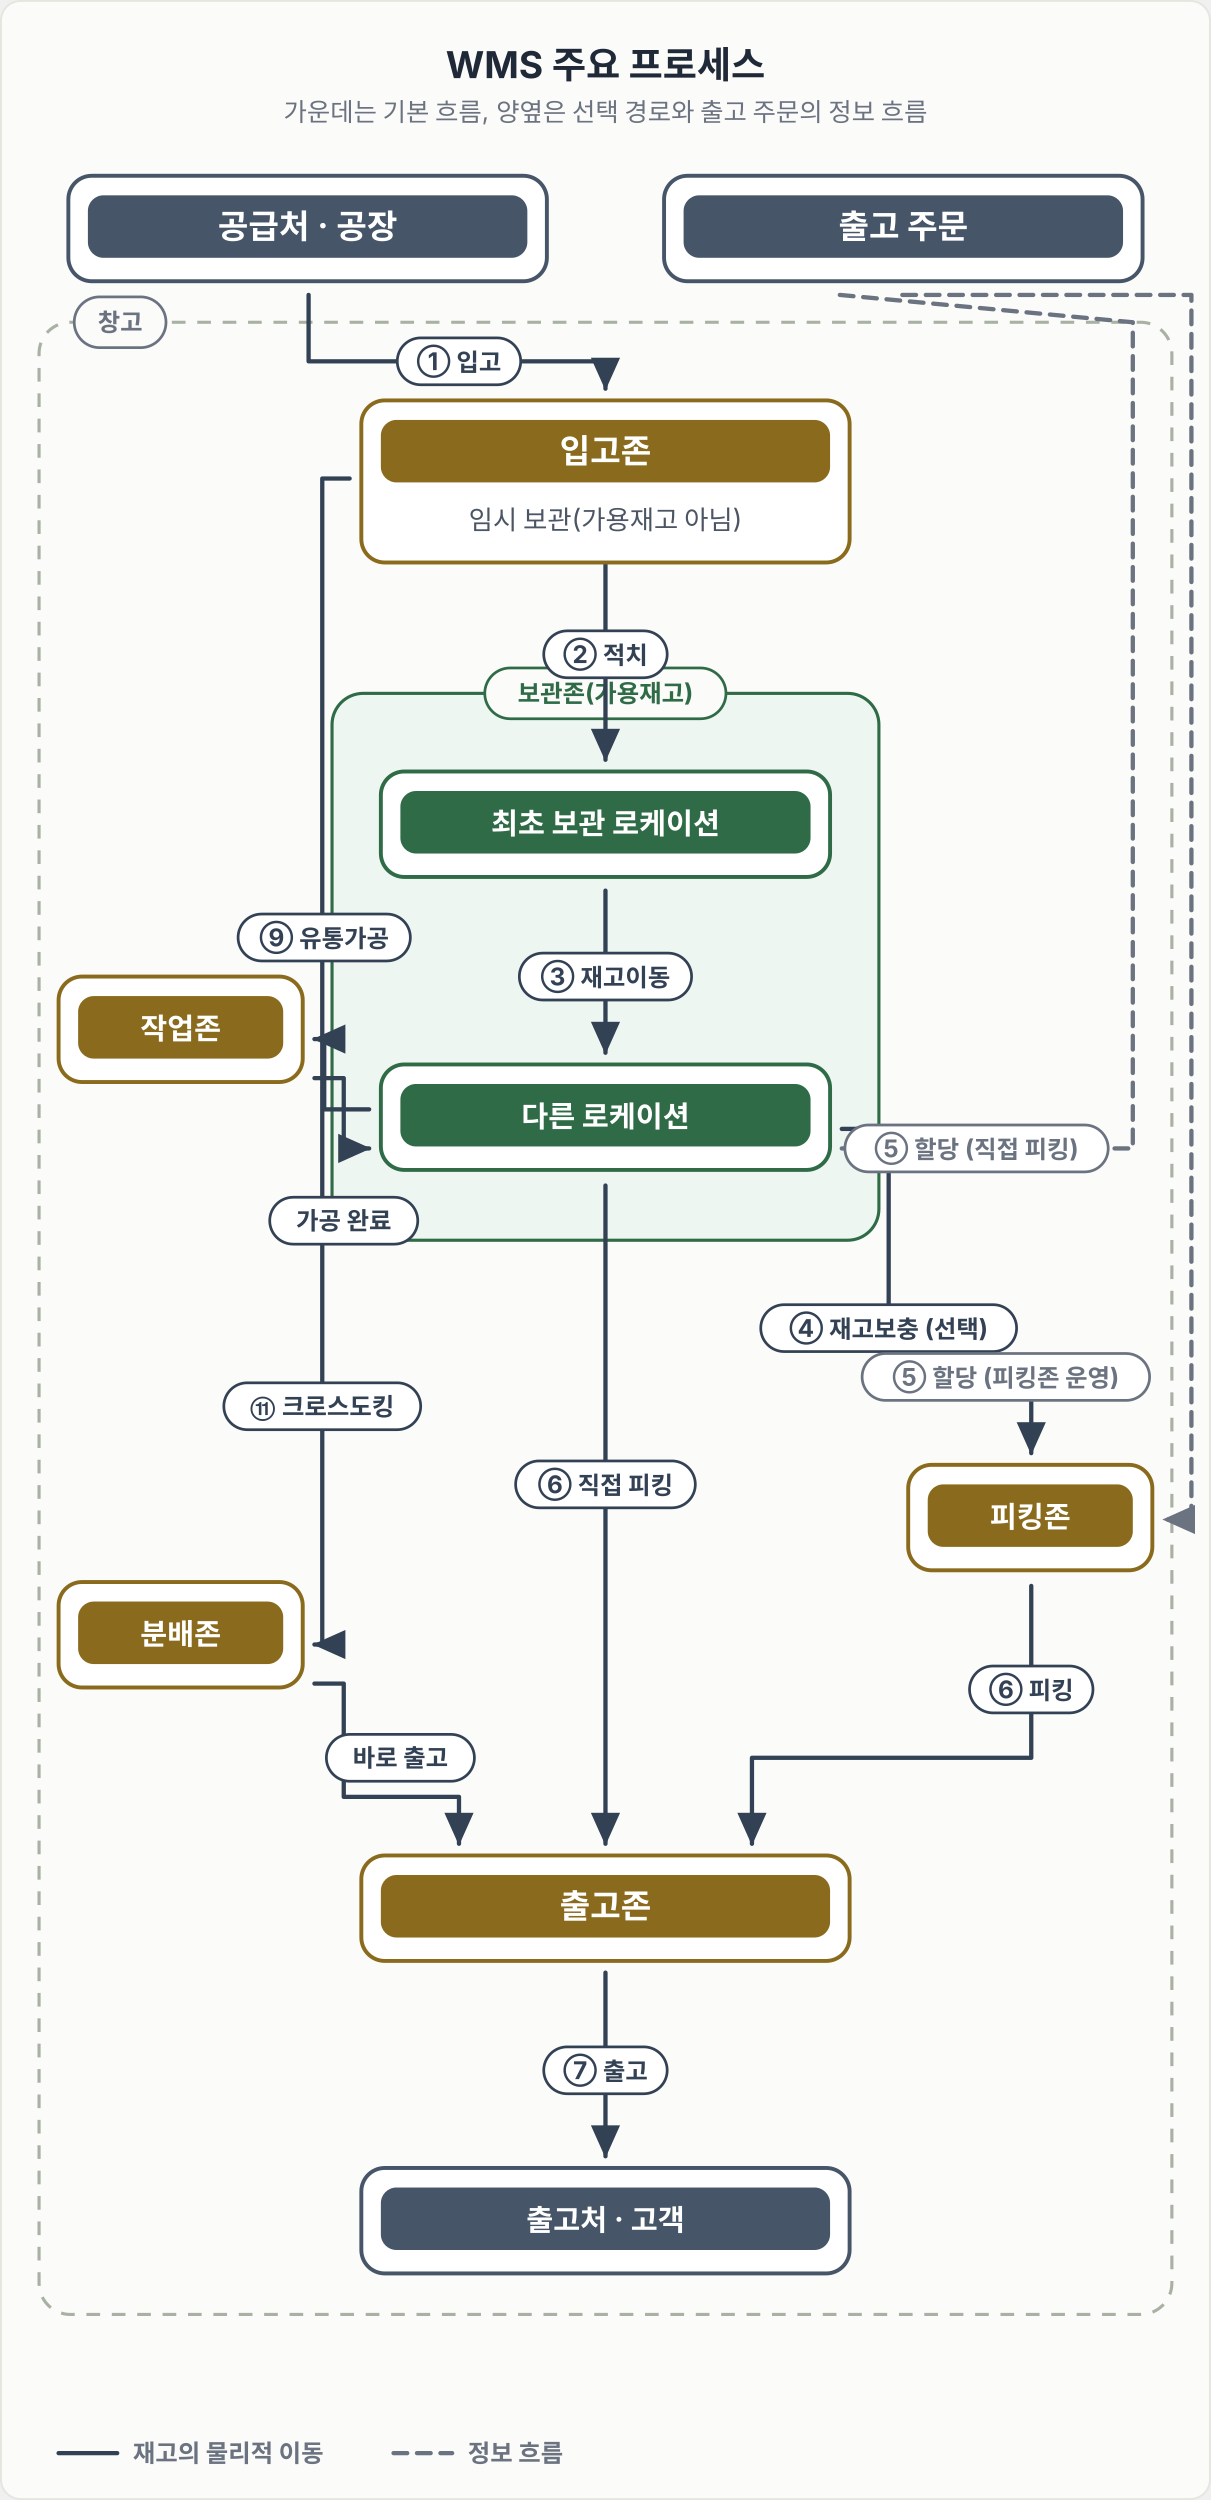
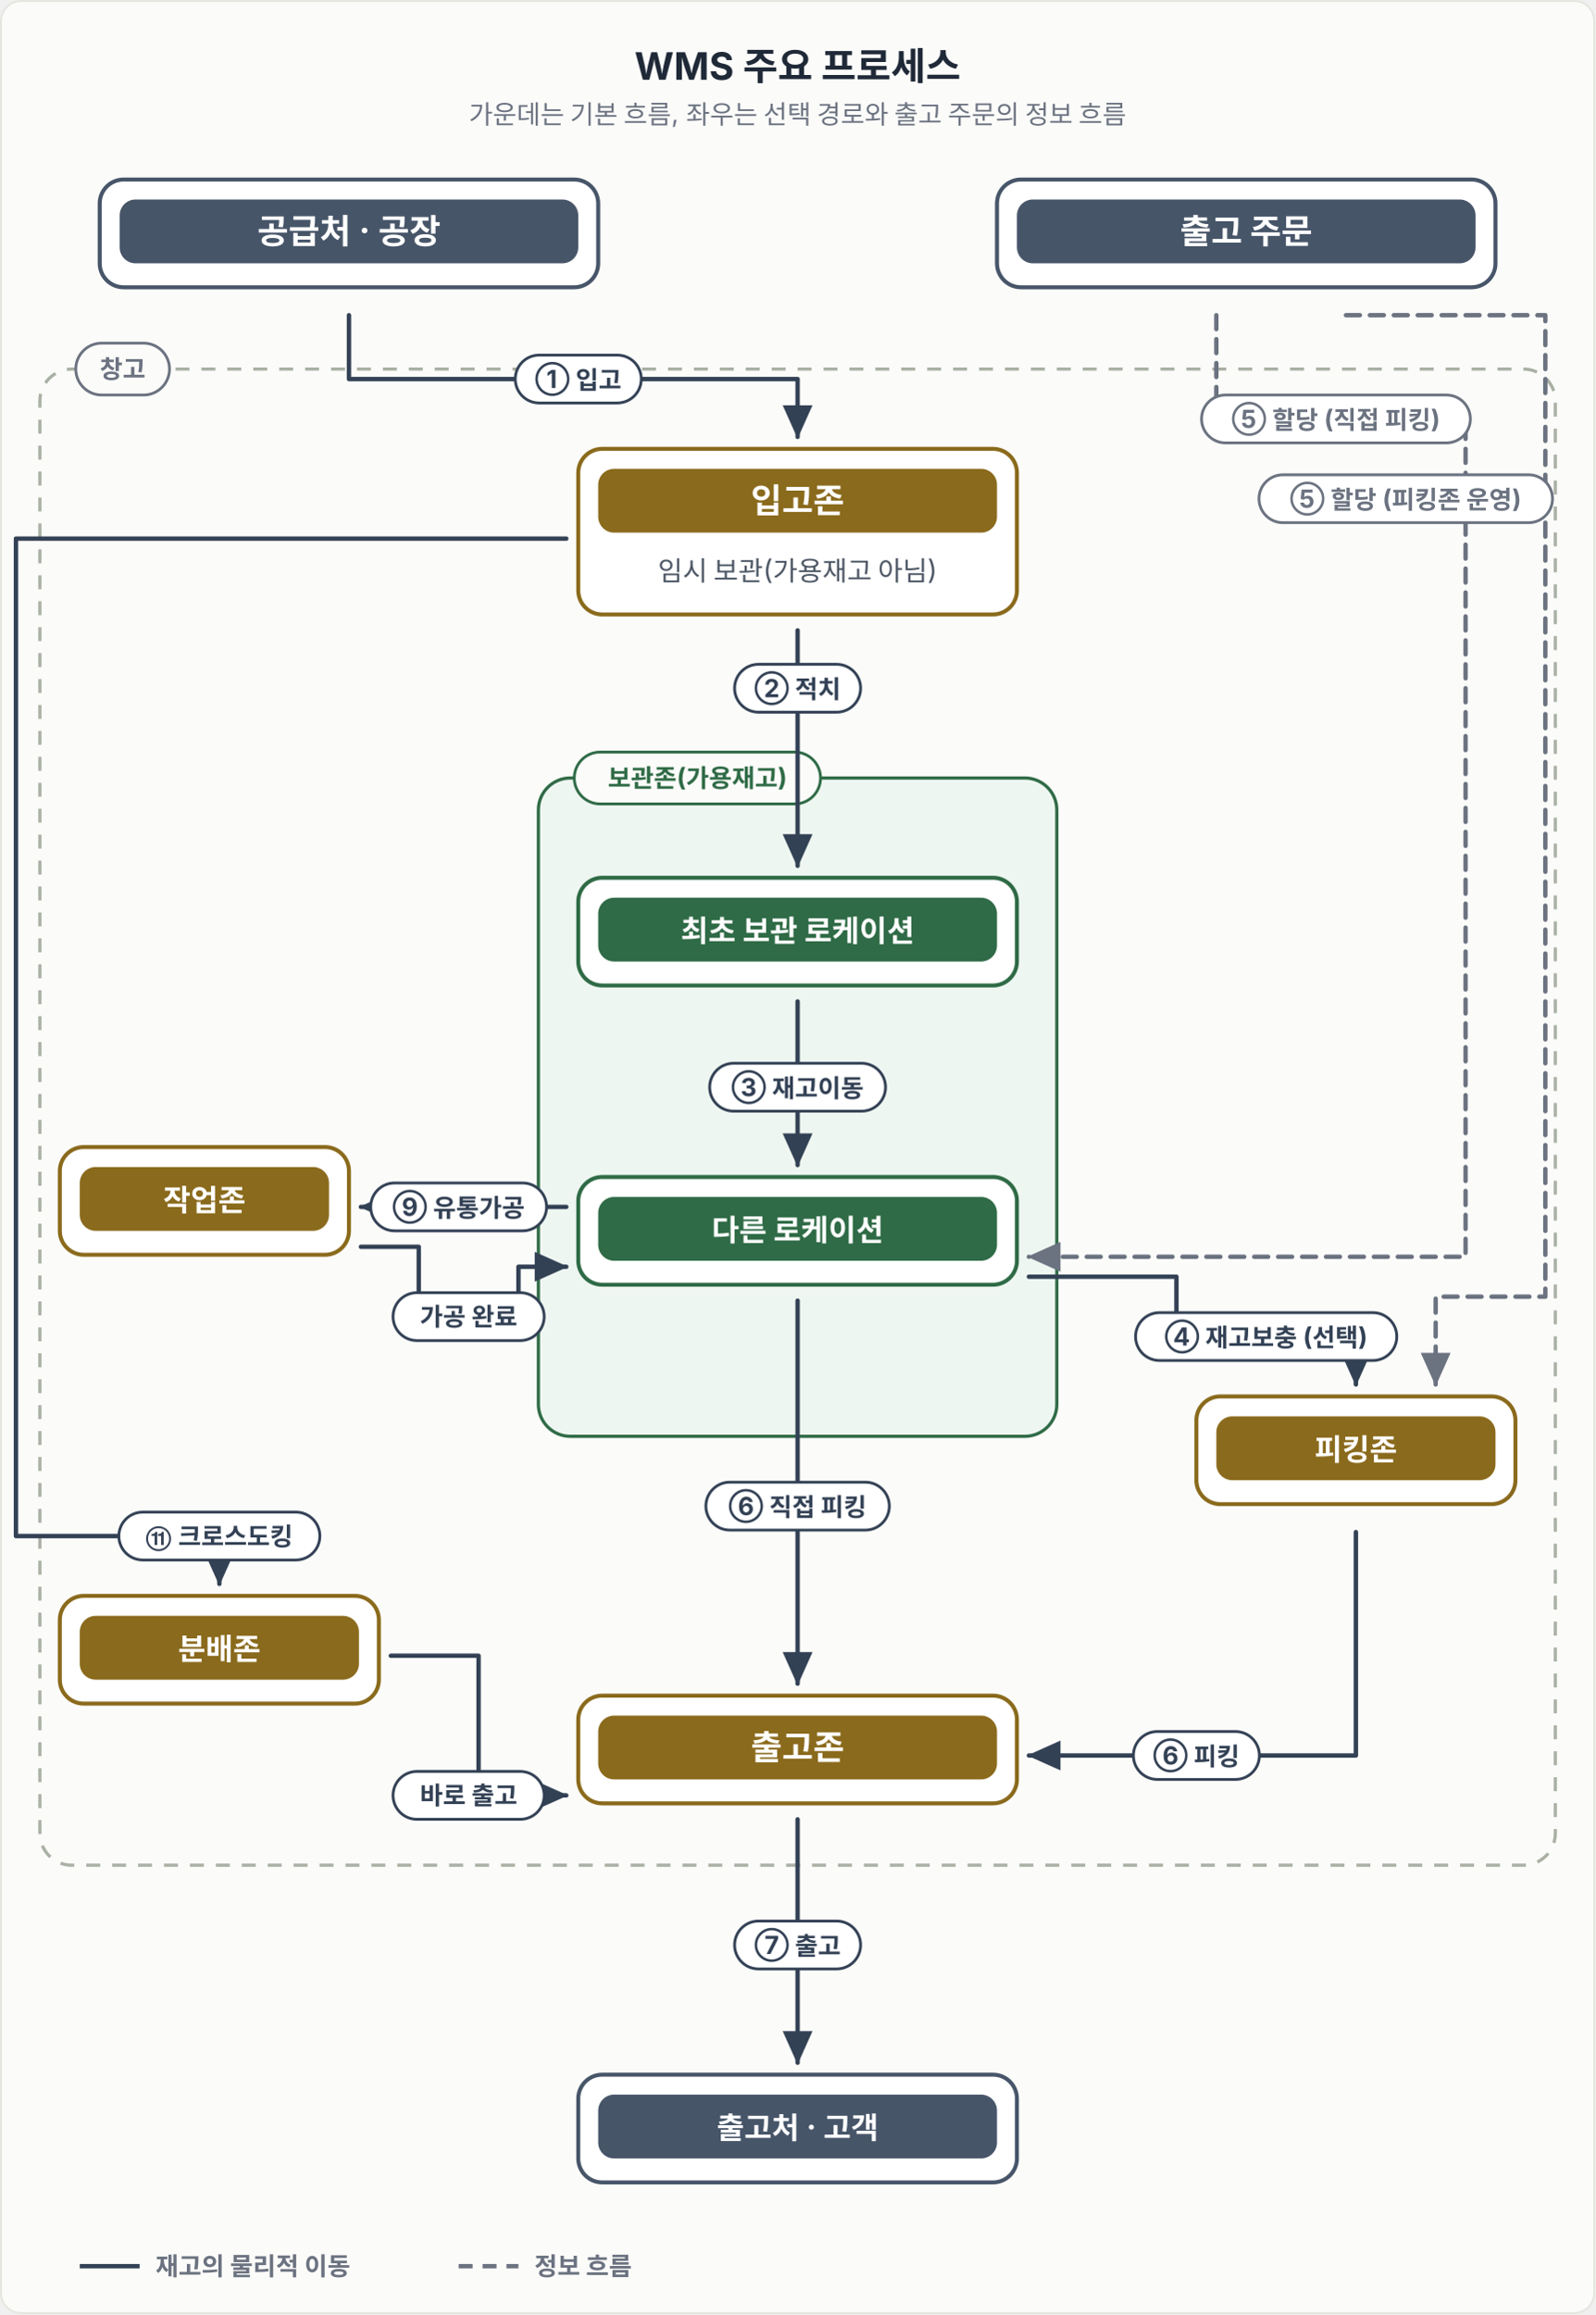
- <svg xmlns="http://www.w3.org/2000/svg" width="620" height="1280" viewBox="0 0 620 1280" role="img" font-family="-apple-system,BlinkMacSystemFont,'Apple SD Gothic Neo',Pretendard,'Malgun Gothic',system-ui,sans-serif">
+ <svg xmlns="http://www.w3.org/2000/svg" width="800" height="1160" viewBox="0 0 800 1160" role="img" font-family="-apple-system,BlinkMacSystemFont,'Apple SD Gothic Neo',Pretendard,'Malgun Gothic',system-ui,sans-serif">
  <defs>
    <marker id="a334155" markerWidth="8" markerHeight="8" refX="7.2" refY="4" orient="auto" markerUnits="strokeWidth">
-       <path d="M0,0.6 L7.6,4 L0,7.4 z" fill="#334155" />
+       <path d="M0,.6 L7.6,4 L0,7.4 z" fill="#334155" />
    </marker>
    <marker id="a6b7280" markerWidth="8" markerHeight="8" refX="7.2" refY="4" orient="auto" markerUnits="strokeWidth">
-       <path d="M0,0.6 L7.6,4 L0,7.4 z" fill="#6b7280" />
+       <path d="M0,.6 L7.6,4 L0,7.4 z" fill="#6b7280" />
    </marker>
  </defs>
-   <rect x="0.5" y="0.5" width="619" height="1279" rx="10" ry="10" fill="#fbfbf9" stroke="#e4e7e0" />
-   <text x="310.0" y="40.0" font-size="19" font-weight="700" fill="#1f2937" text-anchor="middle">WMS 주요 프로세스</text>
-   <text x="310.0" y="62.0" font-size="13" font-weight="400" fill="#6b7280" text-anchor="middle">가운데는 기본 흐름, 양옆은 선택 경로와 출고 주문의 정보 흐름</text>
-   <rect x="20.0" y="165.0" width="580.0" height="1020.0" rx="16" ry="16" fill="none" stroke="#a9b0a4" stroke-width="1.6" stroke-dasharray="7 6" />
-   <rect x="38.0" y="152.0" width="47.0" height="26.0" rx="13" ry="13" fill="#fbfbf9" stroke="#6b7280" stroke-width="1.4" />
-   <text x="61.5" y="169.5" font-size="12.5" font-weight="700" fill="#6b7280" text-anchor="middle">창고</text>
-   <rect x="170.0" y="355.0" width="280.0" height="280.0" rx="16" ry="16" fill="#eef6f1" stroke="#2f6b46" stroke-width="1.6" />
-   <rect x="248.2" y="342.0" width="123.5" height="26.0" rx="13" ry="13" fill="#fbfbf9" stroke="#2f6b46" stroke-width="1.4" />
-   <text x="310.0" y="359.5" font-size="12.5" font-weight="700" fill="#2f6b46" text-anchor="middle">보관존(가용재고)</text>
-   <path d="M158.0,151.0 L158.0,185.0 L310.0,185.0 L310.0,199.0" fill="none" stroke="#334155" stroke-width="2.2" stroke-linejoin="round" stroke-linecap="round" marker-end="url(#a334155)" />
-   <path d="M310.0,289.0 L310.0,389.0" fill="none" stroke="#334155" stroke-width="2.2" stroke-linejoin="round" stroke-linecap="round" marker-end="url(#a334155)" />
-   <path d="M310.0,456.0 L310.0,539.0" fill="none" stroke="#334155" stroke-width="2.2" stroke-linejoin="round" stroke-linecap="round" marker-end="url(#a334155)" />
-   <path d="M310.0,607.0 L310.0,944.0" fill="none" stroke="#334155" stroke-width="2.2" stroke-linejoin="round" stroke-linecap="round" marker-end="url(#a334155)" />
-   <path d="M310.0,1010.0 L310.0,1104.0" fill="none" stroke="#334155" stroke-width="2.2" stroke-linejoin="round" stroke-linecap="round" marker-end="url(#a334155)" />
-   <path d="M189.0,568.0 L166.0,568.0 L166.0,532.0 L161.0,532.0" fill="none" stroke="#334155" stroke-width="2.2" stroke-linejoin="round" stroke-linecap="round" marker-end="url(#a334155)" />
-   <path d="M161.0,552.0 L176.0,552.0 L176.0,588.0 L189.0,588.0" fill="none" stroke="#334155" stroke-width="2.2" stroke-linejoin="round" stroke-linecap="round" marker-end="url(#a334155)" />
-   <path d="M431.0,578.0 L455.0,578.0 L455.0,710.0 L528.0,710.0 L528.0,744.0" fill="none" stroke="#334155" stroke-width="2.2" stroke-linejoin="round" stroke-linecap="round" marker-end="url(#a334155)" />
-   <path d="M528.0,812.0 L528.0,900.0 L385.0,900.0 L385.0,944.0" fill="none" stroke="#334155" stroke-width="2.2" stroke-linejoin="round" stroke-linecap="round" marker-end="url(#a334155)" />
-   <path d="M179.0,245.0 L165.0,245.0 L165.0,842.0 L161.0,842.0" fill="none" stroke="#334155" stroke-width="2.2" stroke-linejoin="round" stroke-linecap="round" marker-end="url(#a334155)" />
-   <path d="M161.0,862.0 L176.0,862.0 L176.0,920.0 L235.0,920.0 L235.0,944.0" fill="none" stroke="#334155" stroke-width="2.2" stroke-linejoin="round" stroke-linecap="round" marker-end="url(#a334155)" />
-   <path d="M430.0,151.0 L580.0,165.0 L580.0,588.0 L431.0,588.0" fill="none" stroke="#6b7280" stroke-width="2.2" stroke-linejoin="round" stroke-linecap="round" marker-end="url(#a6b7280)" stroke-dasharray="7 5" />
-   <path d="M462.0,151.0 L610.0,151.0 L610.0,778.0 L596.0,778.0" fill="none" stroke="#6b7280" stroke-width="2.2" stroke-linejoin="round" stroke-linecap="round" marker-end="url(#a6b7280)" stroke-dasharray="7 5" />
-   <rect x="35.0" y="90.0" width="245.0" height="54.0" rx="12" ry="12" fill="#ffffff" stroke="#475569" stroke-width="2" />
-   <rect x="45.0" y="100.0" width="225.0" height="32.0" rx="8" ry="8" fill="#475569" />
-   <text x="157.5" y="122.0" font-size="17" font-weight="700" fill="#ffffff" text-anchor="middle">공급처 · 공장</text>
-   <rect x="340.0" y="90.0" width="245.0" height="54.0" rx="12" ry="12" fill="#ffffff" stroke="#475569" stroke-width="2" />
-   <rect x="350.0" y="100.0" width="225.0" height="32.0" rx="8" ry="8" fill="#475569" />
-   <text x="462.5" y="122.0" font-size="17" font-weight="700" fill="#ffffff" text-anchor="middle">출고 주문</text>
-   <rect x="185.0" y="205.0" width="250.0" height="83.0" rx="12" ry="12" fill="#ffffff" stroke="#8a6a1c" stroke-width="2" />
-   <rect x="195.0" y="215.0" width="230.0" height="32.0" rx="8" ry="8" fill="#8a6a1c" />
-   <text x="310.0" y="237.0" font-size="17" font-weight="700" fill="#ffffff" text-anchor="middle">입고존</text>
-   <text x="310.0" y="271.0" font-size="13.5" font-weight="400" fill="#4b5563" text-anchor="middle">임시 보관(가용재고 아님)</text>
-   <rect x="195.0" y="395.0" width="230.0" height="54.0" rx="12" ry="12" fill="#ffffff" stroke="#2f6b46" stroke-width="2" />
-   <rect x="205.0" y="405.0" width="210.0" height="32.0" rx="8" ry="8" fill="#2f6b46" />
-   <text x="310.0" y="427.0" font-size="15" font-weight="700" fill="#ffffff" text-anchor="middle">최초 보관 로케이션</text>
-   <rect x="195.0" y="545.0" width="230.0" height="54.0" rx="12" ry="12" fill="#ffffff" stroke="#2f6b46" stroke-width="2" />
-   <rect x="205.0" y="555.0" width="210.0" height="32.0" rx="8" ry="8" fill="#2f6b46" />
-   <text x="310.0" y="577.0" font-size="15" font-weight="700" fill="#ffffff" text-anchor="middle">다른 로케이션</text>
-   <rect x="30.0" y="500.0" width="125.0" height="54.0" rx="12" ry="12" fill="#ffffff" stroke="#8a6a1c" stroke-width="2" />
-   <rect x="40.0" y="510.0" width="105.0" height="32.0" rx="8" ry="8" fill="#8a6a1c" />
-   <text x="92.5" y="532.0" font-size="15" font-weight="700" fill="#ffffff" text-anchor="middle">작업존</text>
-   <rect x="465.0" y="750.0" width="125.0" height="54.0" rx="12" ry="12" fill="#ffffff" stroke="#8a6a1c" stroke-width="2" />
-   <rect x="475.0" y="760.0" width="105.0" height="32.0" rx="8" ry="8" fill="#8a6a1c" />
-   <text x="527.5" y="782.0" font-size="15" font-weight="700" fill="#ffffff" text-anchor="middle">피킹존</text>
-   <rect x="30.0" y="810.0" width="125.0" height="54.0" rx="12" ry="12" fill="#ffffff" stroke="#8a6a1c" stroke-width="2" />
-   <rect x="40.0" y="820.0" width="105.0" height="32.0" rx="8" ry="8" fill="#8a6a1c" />
-   <text x="92.5" y="842.0" font-size="15" font-weight="700" fill="#ffffff" text-anchor="middle">분배존</text>
-   <rect x="185.0" y="950.0" width="250.0" height="54.0" rx="12" ry="12" fill="#ffffff" stroke="#8a6a1c" stroke-width="2" />
-   <rect x="195.0" y="960.0" width="230.0" height="32.0" rx="8" ry="8" fill="#8a6a1c" />
-   <text x="310.0" y="982.0" font-size="17" font-weight="700" fill="#ffffff" text-anchor="middle">출고존</text>
-   <rect x="185.0" y="1110.0" width="250.0" height="54.0" rx="12" ry="12" fill="#ffffff" stroke="#475569" stroke-width="2" />
-   <rect x="195.0" y="1120.0" width="230.0" height="32.0" rx="8" ry="8" fill="#475569" />
-   <text x="310.0" y="1142.0" font-size="15" font-weight="700" fill="#ffffff" text-anchor="middle">출고처 · 고객</text>
-   <rect x="203.4" y="173.0" width="63.2" height="24.0" rx="12.0" ry="12.0" fill="#ffffff" stroke="#334155" stroke-width="1.4" />
-   <text x="235.0" y="189.5" font-size="12.5" font-weight="700" fill="#334155" text-anchor="middle">① 입고</text>
-   <rect x="278.4" y="323.0" width="63.2" height="24.0" rx="12.0" ry="12.0" fill="#ffffff" stroke="#334155" stroke-width="1.4" />
-   <text x="310.0" y="339.5" font-size="12.5" font-weight="700" fill="#334155" text-anchor="middle">② 적치</text>
-   <rect x="265.9" y="488.0" width="88.2" height="24.0" rx="12.0" ry="12.0" fill="#ffffff" stroke="#334155" stroke-width="1.4" />
-   <text x="310.0" y="504.5" font-size="12.5" font-weight="700" fill="#334155" text-anchor="middle">③ 재고이동</text>
-   <rect x="121.9" y="468.0" width="88.2" height="24.0" rx="12.0" ry="12.0" fill="#ffffff" stroke="#334155" stroke-width="1.4" />
-   <text x="166.0" y="484.5" font-size="12.5" font-weight="700" fill="#334155" text-anchor="middle">⑨ 유통가공</text>
-   <rect x="138.1" y="613.0" width="75.8" height="24.0" rx="12.0" ry="12.0" fill="#ffffff" stroke="#334155" stroke-width="1.4" />
-   <text x="176.0" y="629.5" font-size="12.5" font-weight="700" fill="#334155" text-anchor="middle">가공 완료</text>
-   <rect x="389.5" y="668.0" width="131.0" height="24.0" rx="12.0" ry="12.0" fill="#ffffff" stroke="#334155" stroke-width="1.4" />
-   <text x="455.0" y="684.5" font-size="12.5" font-weight="700" fill="#334155" text-anchor="middle">④ 재고보충 (선택)</text>
-   <rect x="264.0" y="748.0" width="92.0" height="24.0" rx="12.0" ry="12.0" fill="#ffffff" stroke="#334155" stroke-width="1.4" />
-   <text x="310.0" y="764.5" font-size="12.5" font-weight="700" fill="#334155" text-anchor="middle">⑥ 직접 피킹</text>
-   <rect x="496.4" y="853.0" width="63.2" height="24.0" rx="12.0" ry="12.0" fill="#ffffff" stroke="#334155" stroke-width="1.4" />
-   <text x="528.0" y="869.5" font-size="12.5" font-weight="700" fill="#334155" text-anchor="middle">⑥ 피킹</text>
-   <rect x="114.6" y="708.0" width="100.8" height="24.0" rx="12.0" ry="12.0" fill="#ffffff" stroke="#334155" stroke-width="1.4" />
-   <text x="165.0" y="724.5" font-size="12.5" font-weight="700" fill="#334155" text-anchor="middle">⑪ 크로스도킹</text>
-   <rect x="167.1" y="888.0" width="75.8" height="24.0" rx="12.0" ry="12.0" fill="#ffffff" stroke="#334155" stroke-width="1.4" />
-   <text x="205.0" y="904.5" font-size="12.5" font-weight="700" fill="#334155" text-anchor="middle">바로 출고</text>
-   <rect x="432.6" y="576.0" width="134.8" height="24.0" rx="12.0" ry="12.0" fill="#ffffff" stroke="#6b7280" stroke-width="1.4" />
-   <text x="500.0" y="592.5" font-size="12.5" font-weight="700" fill="#6b7280" text-anchor="middle">⑤ 할당 (직접 피킹)</text>
-   <rect x="441.4" y="693.0" width="147.2" height="24.0" rx="12.0" ry="12.0" fill="#ffffff" stroke="#6b7280" stroke-width="1.4" />
-   <text x="515.0" y="709.5" font-size="12.5" font-weight="700" fill="#6b7280" text-anchor="middle">⑤ 할당 (피킹존 운영)</text>
-   <rect x="278.4" y="1048.0" width="63.2" height="24.0" rx="12.0" ry="12.0" fill="#ffffff" stroke="#334155" stroke-width="1.4" />
-   <text x="310.0" y="1064.5" font-size="12.5" font-weight="700" fill="#334155" text-anchor="middle">⑦ 출고</text>
-   <path d="M30,1256 L60,1256" stroke="#334155" stroke-width="2.2" stroke-linecap="round" />
-   <text x="68.0" y="1260.5" font-size="12.5" font-weight="600" fill="#6b7280" text-anchor="start">재고의 물리적 이동</text>
-   <path d="M201.5,1256 L231.5,1256" stroke="#6b7280" stroke-width="2.2" stroke-linecap="round" stroke-dasharray="7 5" />
-   <text x="239.5" y="1260.5" font-size="12.5" font-weight="600" fill="#6b7280" text-anchor="start">정보 흐름</text>
+   <rect x=".5" y=".5" width="799" height="1159" rx="10" fill="#fbfbf9" stroke="#e4e7e0" />
+   <text x="400.0" y="40.0" font-size="19" font-weight="700" fill="#1f2937" text-anchor="middle">WMS 주요 프로세스</text>
+   <text x="400.0" y="62.0" font-size="13" font-weight="400" fill="#6b7280" text-anchor="middle">가운데는 기본 흐름, 좌우는 선택 경로와 출고 주문의 정보 흐름</text>
+   <rect x="20.0" y="185.0" width="760.0" height="750.0" rx="16" ry="16" fill="none" stroke="#a9b0a4" stroke-width="1.6" stroke-dasharray="7 6" />
+   <rect x="38.0" y="172.0" width="47.0" height="26.0" rx="13" ry="13" fill="#fbfbf9" stroke="#6b7280" stroke-width="1.4" />
+   <text x="61.5" y="189.5" font-size="12.5" font-weight="700" fill="#6b7280" text-anchor="middle">창고</text>
+   <rect x="270.0" y="390.0" width="260.0" height="330.0" rx="16" ry="16" fill="#eef6f1" stroke="#2f6b46" stroke-width="1.6" />
+   <rect x="288.0" y="377.0" width="123.5" height="26.0" rx="13" ry="13" fill="#fbfbf9" stroke="#2f6b46" stroke-width="1.4" />
+   <text x="349.8" y="394.5" font-size="12.5" font-weight="700" fill="#2f6b46" text-anchor="middle">보관존(가용재고)</text>
+   <path d="M175.0,158.0 L175.0,190.0 L400.0,190.0 L400.0,219.0" fill="none" stroke="#334155" stroke-width="2.2" stroke-linejoin="round" stroke-linecap="round" marker-end="url(#a334155)" />
+   <path d="M400.0,316.0 L400.0,434.0" fill="none" stroke="#334155" stroke-width="2.2" stroke-linejoin="round" stroke-linecap="round" marker-end="url(#a334155)" />
+   <path d="M400.0,502.0 L400.0,584.0" fill="none" stroke="#334155" stroke-width="2.2" stroke-linejoin="round" stroke-linecap="round" marker-end="url(#a334155)" />
+   <path d="M400.0,652.0 L400.0,844.0" fill="none" stroke="#334155" stroke-width="2.2" stroke-linejoin="round" stroke-linecap="round" marker-end="url(#a334155)" />
+   <path d="M400.0,912.0 L400.0,1034.0" fill="none" stroke="#334155" stroke-width="2.2" stroke-linejoin="round" stroke-linecap="round" marker-end="url(#a334155)" />
+   <path d="M284.0,605.0 L181.0,605.0" fill="none" stroke="#334155" stroke-width="2.2" stroke-linejoin="round" stroke-linecap="round" marker-end="url(#a334155)" />
+   <path d="M181.0,625.0 L210.0,625.0 L210.0,660.0 L260.0,660.0 L260.0,635.0 L284.0,635.0" fill="none" stroke="#334155" stroke-width="2.2" stroke-linejoin="round" stroke-linecap="round" marker-end="url(#a334155)" />
+   <path d="M284.0,270.0 L8.0,270.0 L8.0,770.0 L110.0,770.0 L110.0,794.0" fill="none" stroke="#334155" stroke-width="2.2" stroke-linejoin="round" stroke-linecap="round" marker-end="url(#a334155)" />
+   <path d="M196.0,830.0 L240.0,830.0 L240.0,900.0 L284.0,900.0" fill="none" stroke="#334155" stroke-width="2.2" stroke-linejoin="round" stroke-linecap="round" marker-end="url(#a334155)" />
+   <path d="M516.0,640.0 L590.0,640.0 L590.0,670.0 L680.0,670.0 L680.0,694.0" fill="none" stroke="#334155" stroke-width="2.2" stroke-linejoin="round" stroke-linecap="round" marker-end="url(#a334155)" />
+   <path d="M680.0,768.0 L680.0,880.0 L516.0,880.0" fill="none" stroke="#334155" stroke-width="2.2" stroke-linejoin="round" stroke-linecap="round" marker-end="url(#a334155)" />
+   <path d="M610.0,158.0 L610.0,210.0 L735.0,210.0 L735.0,630.0 L516.0,630.0" fill="none" stroke="#6b7280" stroke-width="2.2" stroke-linejoin="round" stroke-linecap="round" marker-end="url(#a6b7280)" stroke-dasharray="7 5" />
+   <path d="M675.0,158.0 L775.0,158.0 L775.0,650.0 L720.0,650.0 L720.0,694.0" fill="none" stroke="#6b7280" stroke-width="2.2" stroke-linejoin="round" stroke-linecap="round" marker-end="url(#a6b7280)" stroke-dasharray="7 5" />
+   <rect x="50.0" y="90.0" width="250.0" height="54.0" rx="12" ry="12" fill="#fff" stroke="#475569" stroke-width="2" />
+   <rect x="60.0" y="100.0" width="230.0" height="32.0" rx="8" ry="8" fill="#475569" />
+   <text x="175.0" y="122.0" font-size="17" font-weight="700" fill="#fff" text-anchor="middle">공급처 · 공장</text>
+   <rect x="500.0" y="90.0" width="250.0" height="54.0" rx="12" ry="12" fill="#fff" stroke="#475569" stroke-width="2" />
+   <rect x="510.0" y="100.0" width="230.0" height="32.0" rx="8" ry="8" fill="#475569" />
+   <text x="625.0" y="122.0" font-size="17" font-weight="700" fill="#fff" text-anchor="middle">출고 주문</text>
+   <rect x="290.0" y="225.0" width="220.0" height="83.0" rx="12" ry="12" fill="#fff" stroke="#8a6a1c" stroke-width="2" />
+   <rect x="300.0" y="235.0" width="200.0" height="32.0" rx="8" ry="8" fill="#8a6a1c" />
+   <text x="400.0" y="257.0" font-size="17" font-weight="700" fill="#fff" text-anchor="middle">입고존</text>
+   <text x="400.0" y="291.0" font-size="13.5" font-weight="400" fill="#4b5563" text-anchor="middle">임시 보관(가용재고 아님)</text>
+   <rect x="290.0" y="440.0" width="220.0" height="54.0" rx="12" ry="12" fill="#fff" stroke="#2f6b46" stroke-width="2" />
+   <rect x="300.0" y="450.0" width="200.0" height="32.0" rx="8" ry="8" fill="#2f6b46" />
+   <text x="400.0" y="472.0" font-size="15" font-weight="700" fill="#fff" text-anchor="middle">최초 보관 로케이션</text>
+   <rect x="290.0" y="590.0" width="220.0" height="54.0" rx="12" ry="12" fill="#fff" stroke="#2f6b46" stroke-width="2" />
+   <rect x="300.0" y="600.0" width="200.0" height="32.0" rx="8" ry="8" fill="#2f6b46" />
+   <text x="400.0" y="622.0" font-size="15" font-weight="700" fill="#fff" text-anchor="middle">다른 로케이션</text>
+   <rect x="30.0" y="575.0" width="145.0" height="54.0" rx="12" ry="12" fill="#fff" stroke="#8a6a1c" stroke-width="2" />
+   <rect x="40.0" y="585.0" width="125.0" height="32.0" rx="8" ry="8" fill="#8a6a1c" />
+   <text x="102.5" y="607.0" font-size="15" font-weight="700" fill="#fff" text-anchor="middle">작업존</text>
+   <rect x="600.0" y="700.0" width="160.0" height="54.0" rx="12" ry="12" fill="#fff" stroke="#8a6a1c" stroke-width="2" />
+   <rect x="610.0" y="710.0" width="140.0" height="32.0" rx="8" ry="8" fill="#8a6a1c" />
+   <text x="680.0" y="732.0" font-size="15" font-weight="700" fill="#fff" text-anchor="middle">피킹존</text>
+   <rect x="30.0" y="800.0" width="160.0" height="54.0" rx="12" ry="12" fill="#fff" stroke="#8a6a1c" stroke-width="2" />
+   <rect x="40.0" y="810.0" width="140.0" height="32.0" rx="8" ry="8" fill="#8a6a1c" />
+   <text x="110.0" y="832.0" font-size="15" font-weight="700" fill="#fff" text-anchor="middle">분배존</text>
+   <rect x="290.0" y="850.0" width="220.0" height="54.0" rx="12" ry="12" fill="#fff" stroke="#8a6a1c" stroke-width="2" />
+   <rect x="300.0" y="860.0" width="200.0" height="32.0" rx="8" ry="8" fill="#8a6a1c" />
+   <text x="400.0" y="882.0" font-size="17" font-weight="700" fill="#fff" text-anchor="middle">출고존</text>
+   <rect x="290.0" y="1040.0" width="220.0" height="54.0" rx="12" ry="12" fill="#fff" stroke="#475569" stroke-width="2" />
+   <rect x="300.0" y="1050.0" width="200.0" height="32.0" rx="8" ry="8" fill="#475569" />
+   <text x="400.0" y="1072.0" font-size="15" font-weight="700" fill="#fff" text-anchor="middle">출고처 · 고객</text>
+   <rect x="258.4" y="178.0" width="63.2" height="24.0" rx="12" ry="12" fill="#fff" stroke="#334155" stroke-width="1.4" />
+   <text x="290.0" y="194.5" font-size="12.5" font-weight="700" fill="#334155" text-anchor="middle">① 입고</text>
+   <rect x="368.4" y="333.0" width="63.2" height="24.0" rx="12" ry="12" fill="#fff" stroke="#334155" stroke-width="1.4" />
+   <text x="400.0" y="349.5" font-size="12.5" font-weight="700" fill="#334155" text-anchor="middle">② 적치</text>
+   <rect x="355.9" y="533.0" width="88.2" height="24.0" rx="12" ry="12" fill="#fff" stroke="#334155" stroke-width="1.4" />
+   <text x="400.0" y="549.5" font-size="12.5" font-weight="700" fill="#334155" text-anchor="middle">③ 재고이동</text>
+   <rect x="185.9" y="593.0" width="88.2" height="24.0" rx="12" ry="12" fill="#fff" stroke="#334155" stroke-width="1.4" />
+   <text x="230.0" y="609.5" font-size="12.5" font-weight="700" fill="#334155" text-anchor="middle">⑨ 유통가공</text>
+   <rect x="197.1" y="648.0" width="75.8" height="24.0" rx="12" ry="12" fill="#fff" stroke="#334155" stroke-width="1.4" />
+   <text x="235.0" y="664.5" font-size="12.5" font-weight="700" fill="#334155" text-anchor="middle">가공 완료</text>
+   <rect x="59.6" y="758.0" width="100.8" height="24.0" rx="12" ry="12" fill="#fff" stroke="#334155" stroke-width="1.4" />
+   <text x="110.0" y="774.5" font-size="12.5" font-weight="700" fill="#334155" text-anchor="middle">⑪ 크로스도킹</text>
+   <rect x="197.1" y="888.0" width="75.8" height="24.0" rx="12" ry="12" fill="#fff" stroke="#334155" stroke-width="1.4" />
+   <text x="235.0" y="904.5" font-size="12.5" font-weight="700" fill="#334155" text-anchor="middle">바로 출고</text>
+   <rect x="354.0" y="743.0" width="92.0" height="24.0" rx="12" ry="12" fill="#fff" stroke="#334155" stroke-width="1.4" />
+   <text x="400.0" y="759.5" font-size="12.5" font-weight="700" fill="#334155" text-anchor="middle">⑥ 직접 피킹</text>
+   <rect x="569.5" y="658.0" width="131.0" height="24.0" rx="12" ry="12" fill="#fff" stroke="#334155" stroke-width="1.4" />
+   <text x="635.0" y="674.5" font-size="12.5" font-weight="700" fill="#334155" text-anchor="middle">④ 재고보충 (선택)</text>
+   <rect x="568.4" y="868.0" width="63.2" height="24.0" rx="12" ry="12" fill="#fff" stroke="#334155" stroke-width="1.4" />
+   <text x="600.0" y="884.5" font-size="12.5" font-weight="700" fill="#334155" text-anchor="middle">⑥ 피킹</text>
+   <rect x="602.6" y="198.0" width="134.8" height="24.0" rx="12" ry="12" fill="#fff" stroke="#6b7280" stroke-width="1.4" />
+   <text x="670.0" y="214.5" font-size="12.5" font-weight="700" fill="#6b7280" text-anchor="middle">⑤ 할당 (직접 피킹)</text>
+   <rect x="631.4" y="238.0" width="147.2" height="24.0" rx="12" ry="12" fill="#fff" stroke="#6b7280" stroke-width="1.4" />
+   <text x="705.0" y="254.5" font-size="12.5" font-weight="700" fill="#6b7280" text-anchor="middle">⑤ 할당 (피킹존 운영)</text>
+   <rect x="368.4" y="963.0" width="63.2" height="24.0" rx="12" ry="12" fill="#fff" stroke="#334155" stroke-width="1.4" />
+   <text x="400.0" y="979.5" font-size="12.5" font-weight="700" fill="#334155" text-anchor="middle">⑦ 출고</text>
+   <path d="M40,1136 L70,1136" stroke="#334155" stroke-width="2.2" />
+   <text x="78.0" y="1140.5" font-size="12.5" font-weight="600" fill="#6b7280" text-anchor="start">재고의 물리적 이동</text>
+   <path d="M230,1136 L260,1136" stroke="#6b7280" stroke-width="2.2" stroke-dasharray="7 5" />
+   <text x="268.0" y="1140.5" font-size="12.5" font-weight="600" fill="#6b7280" text-anchor="start">정보 흐름</text>
</svg>
